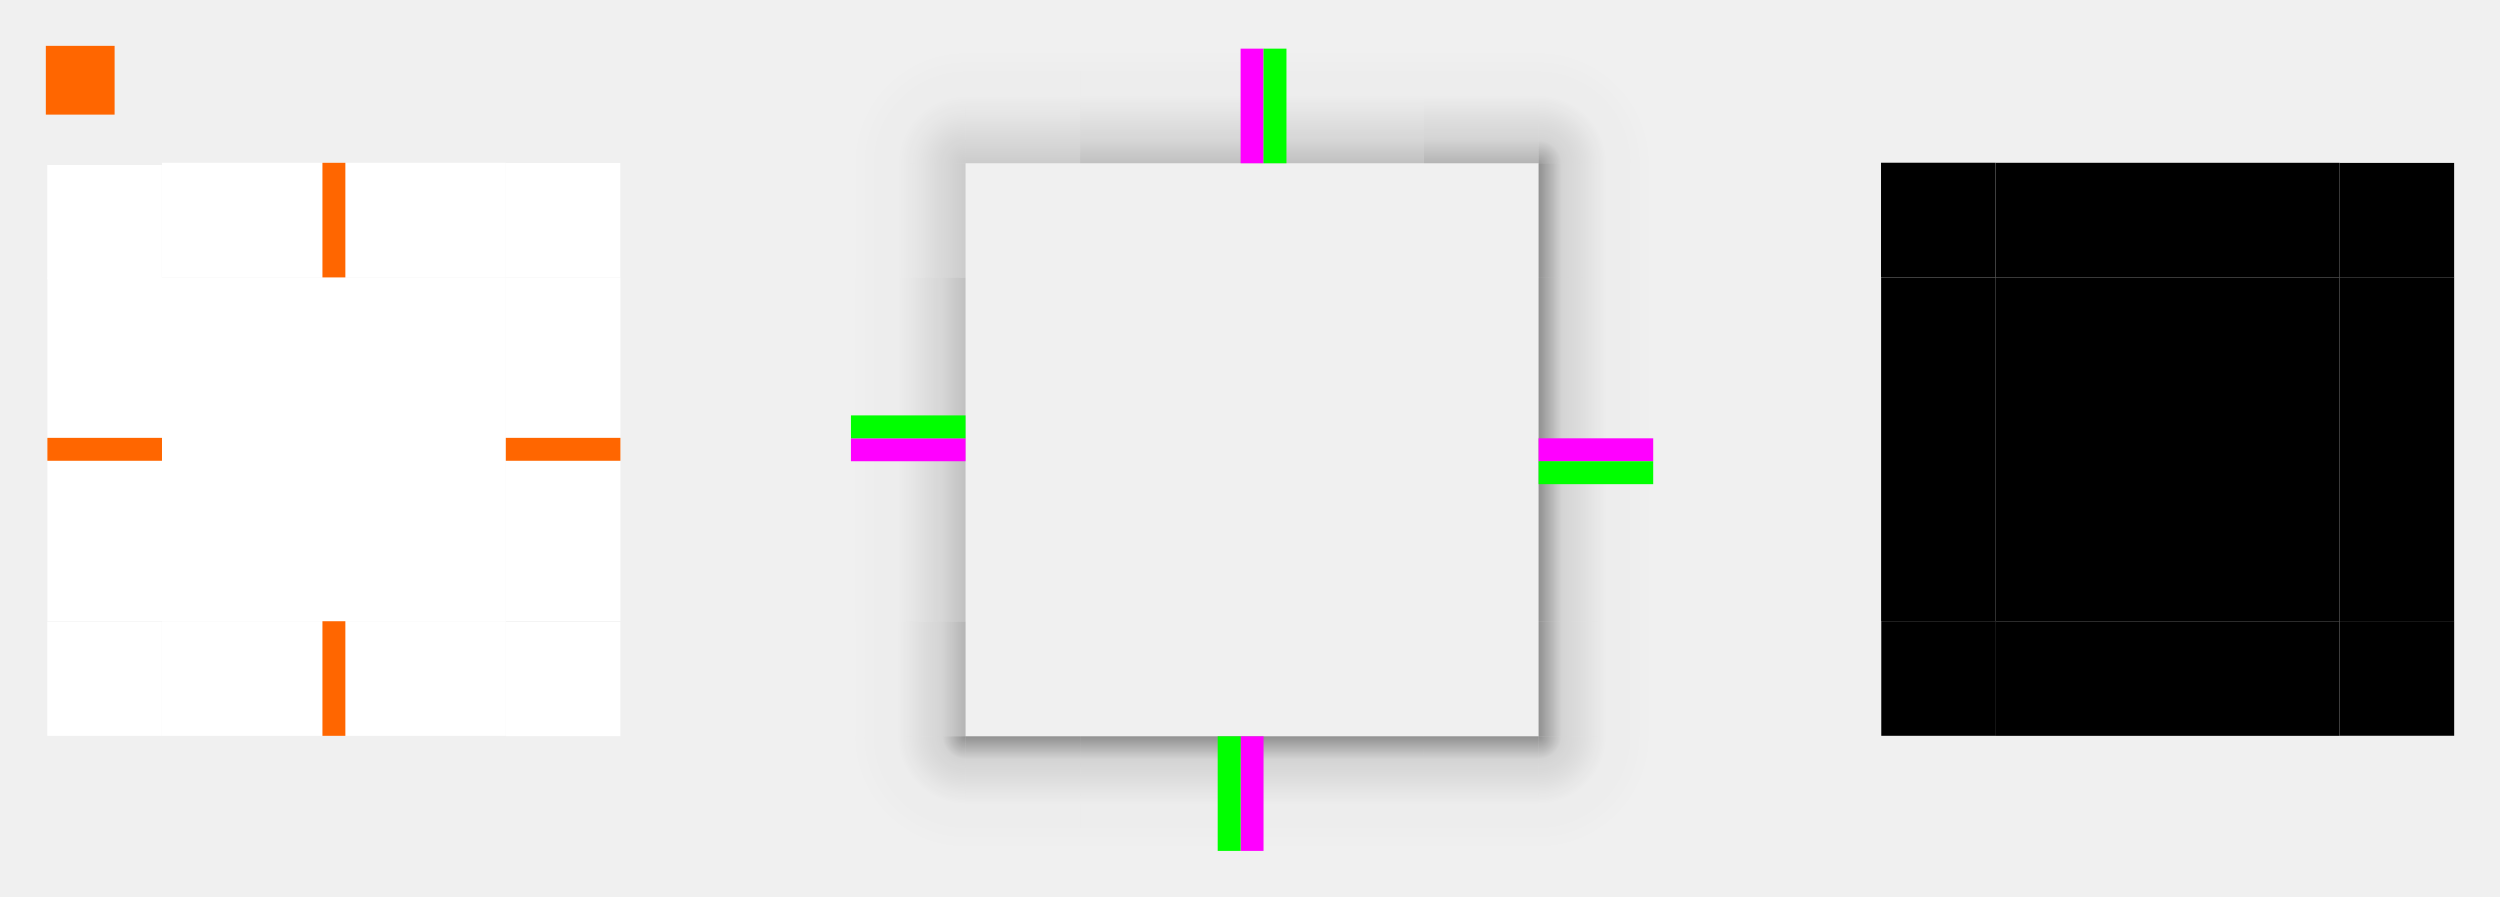
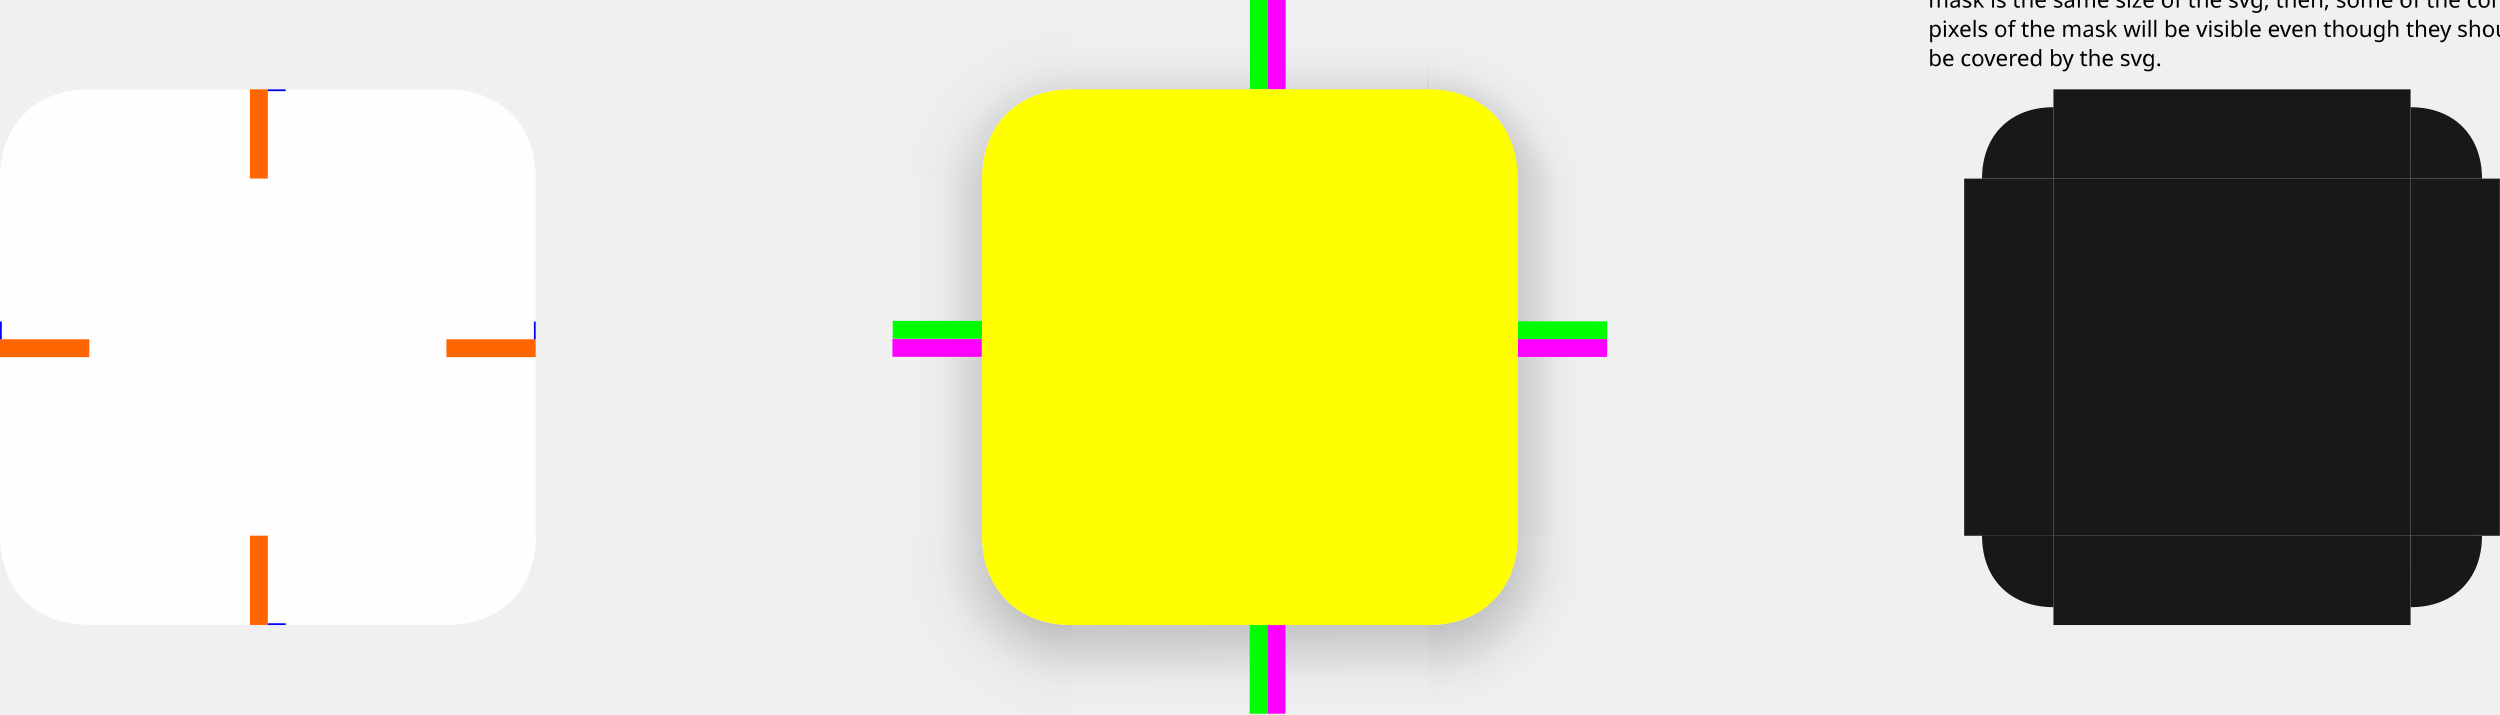
- <svg xmlns="http://www.w3.org/2000/svg" xmlns:xlink="http://www.w3.org/1999/xlink" width="109.067" height="39.102" viewBox="0 0 109.067 39.102" version="1.1" id="svg5">
-   <defs id="defs2">
-     <linearGradient xlink:href="#linearGradient7934" id="linearGradient2326" gradientUnits="userSpaceOnUse" x1="328" y1="355" x2="328" y2="350" gradientTransform="translate(0.05744981,0.02021355)" />
-     <linearGradient id="linearGradient7934">
-       <stop style="stop-color:#000000;stop-opacity:0.2" offset="0" id="stop7922" />
-       <stop style="stop-color:#000000;stop-opacity:0.11" offset="0.2" id="stop7924" />
-       <stop style="stop-color:#000000;stop-opacity:0.06" offset="0.4" id="stop7926" />
-       <stop style="stop-color:#000000;stop-opacity:0.01" offset="0.599" id="stop7928" />
-       <stop style="stop-color:#000000;stop-opacity:0.01" offset="0.798" id="stop7930" />
-       <stop style="stop-color:#000000;stop-opacity:0;" offset="1" id="stop7932" />
+ <svg xmlns="http://www.w3.org/2000/svg" xmlns:xlink="http://www.w3.org/1999/xlink" width="140.008" height="40.004" viewBox="0 0 140.008 40.004" version="1.1" id="svg337">
+   <style id="style341">
+ .ColorScheme-Background { 
+     color:#ffffff;
+     stop-color:#ffffff;
+ }
+ </style>
+   <defs id="defs334">
+     <linearGradient id="linearGradient44269">
+       <stop style="stop-color:#000000;stop-opacity:1;" offset="0" id="stop44257" />
+       <stop style="stop-color:#000000;stop-opacity:0.2;" offset="0.437" id="stop44259" />
+       <stop style="stop-color:#000000;stop-opacity:0.1;" offset="0.651" id="stop44261" />
+       <stop style="stop-color:#000000;stop-opacity:0.05;" offset="0.751" id="stop44263" />
+       <stop style="stop-color:#000000;stop-opacity:0.02;" offset="0.849" id="stop44265" />
+       <stop style="stop-color:#000000;stop-opacity:0;" offset="1" id="stop44267" />
    </linearGradient>
-     <linearGradient xlink:href="#linearGradient7934" id="linearGradient2328" gradientUnits="userSpaceOnUse" gradientTransform="translate(-695.0202,-39.94255)" x1="328" y1="355" x2="328" y2="350" />
-     <linearGradient xlink:href="#linearGradient7266" id="linearGradient2330" gradientUnits="userSpaceOnUse" gradientTransform="translate(-695.0202,-695.0575)" x1="328" y1="355" x2="328" y2="350" />
-     <linearGradient id="linearGradient7266">
-       <stop style="stop-color:#000000;stop-opacity:0.4" offset="0" id="stop7254" />
-       <stop style="stop-color:#000000;stop-opacity:0.12" offset="0.2" id="stop7256" />
-       <stop style="stop-color:#000000;stop-opacity:0.07" offset="0.4" id="stop7258" />
-       <stop style="stop-color:#000000;stop-opacity:0.01" offset="0.599" id="stop7260" />
-       <stop style="stop-color:#000000;stop-opacity:0.01" offset="0.798" id="stop7262" />
-       <stop style="stop-color:#000000;stop-opacity:0;" offset="1" id="stop7264" />
+     <linearGradient id="linearGradient33997">
+       <stop style="stop-color:#000000;stop-opacity:0.2;" offset="0" id="stop33987" />
+       <stop style="stop-color:#000000;stop-opacity:0.1;" offset="0.388" id="stop33989" />
+       <stop style="stop-color:#000000;stop-opacity:0.05;" offset="0.556" id="stop33991" />
+       <stop style="stop-color:#000000;stop-opacity:0.02;" offset="0.687" id="stop33993" />
+       <stop style="stop-color:#000000;stop-opacity:0;" offset="1" id="stop33995" />
    </linearGradient>
-     <linearGradient xlink:href="#linearGradient7266" id="linearGradient2332" gradientUnits="userSpaceOnUse" gradientTransform="translate(-655.0575,-735.0202)" x1="328" y1="355" x2="328" y2="350" />
-     <radialGradient xlink:href="#linearGradient7162" id="radialGradient5825" cx="340" cy="400" fx="340" fy="400" r="3" gradientUnits="userSpaceOnUse" gradientTransform="matrix(1.666668,-7.1111299e-6,7.1111252e-6,1.666667,-226.6699,-266.6642)" />
-     <linearGradient id="linearGradient7162">
-       <stop style="stop-color:#000000;stop-opacity:0.35" offset="0" id="stop7150" />
-       <stop style="stop-color:#000000;stop-opacity:0.12" offset="0.2" id="stop7152" />
-       <stop style="stop-color:#000000;stop-opacity:0.07" offset="0.4" id="stop7154" />
-       <stop style="stop-color:#000000;stop-opacity:0.01" offset="0.599" id="stop7156" />
-       <stop style="stop-color:#000000;stop-opacity:0.01" offset="0.798" id="stop7158" />
-       <stop style="stop-color:#000000;stop-opacity:0;" offset="1" id="stop7160" />
+     <linearGradient id="linearGradient33985">
+       <stop style="stop-color:#000000;stop-opacity:1;" offset="0" id="stop33973" />
+       <stop style="stop-color:#000000;stop-opacity:0.2;" offset="0.4" id="stop33975" />
+       <stop style="stop-color:#000000;stop-opacity:0.1;" offset="0.566" id="stop33977" />
+       <stop style="stop-color:#000000;stop-opacity:0.05;" offset="0.674" id="stop33979" />
+       <stop style="stop-color:#000000;stop-opacity:0.02;" offset="0.749" id="stop33981" />
+       <stop style="stop-color:#000000;stop-opacity:0;" offset="1" id="stop33983" />
    </linearGradient>
-     <linearGradient xlink:href="#linearGradient921" id="linearGradient6084" x1="337" y1="400" x2="337" y2="395" gradientUnits="userSpaceOnUse" />
-     <linearGradient id="linearGradient921">
-       <stop style="stop-color:#000000;stop-opacity:0.25" offset="0" id="stop909" />
-       <stop style="stop-color:#000000;stop-opacity:0.12" offset="0.2" id="stop911" />
-       <stop style="stop-color:#000000;stop-opacity:0.07" offset="0.4" id="stop913" />
-       <stop style="stop-color:#000000;stop-opacity:0.01" offset="0.599" id="stop915" />
-       <stop style="stop-color:#000000;stop-opacity:0.01" offset="0.798" id="stop917" />
-       <stop style="stop-color:#000000;stop-opacity:0;" offset="1" id="stop919" />
+     <linearGradient id="linearGradient33971">
+       <stop style="stop-color:#000000;stop-opacity:0.2;" offset="0" id="stop33961" />
+       <stop style="stop-color:#000000;stop-opacity:0.1;" offset="0.388" id="stop33963" />
+       <stop style="stop-color:#000000;stop-opacity:0.05;" offset="0.556" id="stop33965" />
+       <stop style="stop-color:#000000;stop-opacity:0.02;" offset="0.687" id="stop33967" />
+       <stop style="stop-color:#000000;stop-opacity:0;" offset="1" id="stop33969" />
    </linearGradient>
-     <linearGradient xlink:href="#linearGradient7266" id="linearGradient6281" gradientUnits="userSpaceOnUse" x1="337" y1="400" x2="337" y2="395" gradientTransform="rotate(90,337.5,402.5)" />
-     <radialGradient xlink:href="#linearGradient7266" id="radialGradient5825-1" cx="340" cy="400" fx="340" fy="400" r="3" gradientUnits="userSpaceOnUse" gradientTransform="matrix(1.666668,-7.1111299e-6,7.1111252e-6,1.666667,-226.6699,-266.6642)" />
-     <linearGradient xlink:href="#linearGradient7266" id="linearGradient6915" gradientUnits="userSpaceOnUse" x1="337" y1="400" x2="337" y2="395" />
-     <radialGradient xlink:href="#linearGradient7266" id="radialGradient5825-2" cx="340" cy="400" fx="340" fy="400" r="3" gradientUnits="userSpaceOnUse" gradientTransform="matrix(1.666668,-7.1111299e-6,7.1111252e-6,1.666667,-226.6699,-266.6642)" />
-     <linearGradient xlink:href="#linearGradient921" id="linearGradient6995" gradientUnits="userSpaceOnUse" gradientTransform="rotate(90,337.5,402.5)" x1="337" y1="400" x2="337" y2="395" />
-     <radialGradient xlink:href="#linearGradient7692" id="radialGradient5825-5" cx="340" cy="400" fx="340" fy="400" r="3" gradientUnits="userSpaceOnUse" gradientTransform="matrix(1.666668,-7.1111299e-6,7.1111252e-6,1.666667,-226.6699,-266.6642)" />
-     <linearGradient id="linearGradient7692">
-       <stop style="stop-color:#000000;stop-opacity:0.15" offset="0" id="stop7680" />
-       <stop style="stop-color:#000000;stop-opacity:0.1" offset="0.2" id="stop7682" />
-       <stop style="stop-color:#000000;stop-opacity:0.05" offset="0.4" id="stop7684" />
-       <stop style="stop-color:#000000;stop-opacity:0.01" offset="0.599" id="stop7686" />
-       <stop style="stop-color:#000000;stop-opacity:0.01" offset="0.798" id="stop7688" />
-       <stop style="stop-color:#000000;stop-opacity:0;" offset="1" id="stop7690" />
+     <linearGradient id="linearGradient31055">
+       <stop style="stop-color:#000000;stop-opacity:0.2;" offset="0" id="stop31045" />
+       <stop style="stop-color:#000000;stop-opacity:0.1;" offset="0.388" id="stop31047" />
+       <stop style="stop-color:#000000;stop-opacity:0.05;" offset="0.556" id="stop31049" />
+       <stop style="stop-color:#000000;stop-opacity:0.02;" offset="0.687" id="stop31051" />
+       <stop style="stop-color:#000000;stop-opacity:0;" offset="1" id="stop31053" />
    </linearGradient>
-     <linearGradient xlink:href="#linearGradient7692" id="linearGradient7071" gradientUnits="userSpaceOnUse" x1="337" y1="400" x2="337" y2="395" />
-     <linearGradient xlink:href="#linearGradient7692" id="linearGradient7073" gradientUnits="userSpaceOnUse" gradientTransform="rotate(90,337.5,402.5)" x1="337" y1="400" x2="337" y2="395" />
-     <linearGradient xlink:href="#linearGradient7266" id="linearGradient1208" gradientUnits="userSpaceOnUse" gradientTransform="rotate(90,337.5,402.5)" x1="337" y1="400" x2="337" y2="395" />
-     <linearGradient xlink:href="#linearGradient7266" id="linearGradient1210" gradientUnits="userSpaceOnUse" x1="337" y1="400" x2="337" y2="395" />
+     <linearGradient id="linearGradient18642">
+       <stop style="stop-color:#000000;stop-opacity:1;" offset="0" id="stop18638" />
+       <stop style="stop-color:#000000;stop-opacity:0.2;" offset="0.496" id="stop21558" />
+       <stop style="stop-color:#000000;stop-opacity:0.1;" offset="0.693" id="stop20100" />
+       <stop style="stop-color:#000000;stop-opacity:0.05;" offset="0.774" id="stop20102" />
+       <stop style="stop-color:#000000;stop-opacity:0.02;" offset="0.833" id="stop20104" />
+       <stop style="stop-color:#000000;stop-opacity:0;" offset="1" id="stop18640" />
+     </linearGradient>
+     <linearGradient id="linearGradient2866">
+       <stop style="stop-color:#000000;stop-opacity:0.2;" offset="0" id="stop2862" />
+       <stop style="stop-color:#000000;stop-opacity:0.1;" offset="0.388" id="stop9406" />
+       <stop style="stop-color:#000000;stop-opacity:0.05;" offset="0.556" id="stop9408" />
+       <stop style="stop-color:#000000;stop-opacity:0.02;" offset="0.687" id="stop6500" />
+       <stop style="stop-color:#000000;stop-opacity:0;" offset="1" id="stop2864" />
+     </linearGradient>
+     <linearGradient xlink:href="#linearGradient33971" id="linearGradient2868" x1="100.999" y1="180" x2="96.042" y2="180" gradientUnits="userSpaceOnUse" />
+     <linearGradient xlink:href="#linearGradient31055" id="linearGradient13808" gradientUnits="userSpaceOnUse" x1="100.557" y1="180" x2="96.042" y2="180" gradientTransform="translate(-229.9999)" />
+     <linearGradient xlink:href="#linearGradient2866" id="linearGradient13853" gradientUnits="userSpaceOnUse" gradientTransform="translate(-294.9999,-295.0002)" x1="100.115" y1="180" x2="95.07" y2="179.956" />
+     <linearGradient xlink:href="#linearGradient33997" id="linearGradient13898" gradientUnits="userSpaceOnUse" gradientTransform="translate(64.99999,-295)" x1="101.971" y1="180" x2="97.014" y2="180" />
+     <radialGradient xlink:href="#linearGradient33985" id="radialGradient20098" cx="94.485" cy="170.113" fx="94.485" fy="170.113" r="4.998" gradientTransform="matrix(5.1180452e-4,-1.99725,2.000801,5.1270592e-4,-235.4093,359.5842)" gradientUnits="userSpaceOnUse" />
+     <radialGradient xlink:href="#linearGradient18642" id="radialGradient20098-9" cx="93.977" cy="170.072" fx="93.977" fy="170.072" r="4.998" gradientTransform="matrix(-0.01034398,-1.997223,-1.80627,0.00935499,433.1883,358.0809)" gradientUnits="userSpaceOnUse" />
+     <radialGradient xlink:href="#linearGradient33985" id="radialGradient20098-5" cx="94.95" cy="169.605" fx="94.95" fy="169.605" r="4.998" gradientTransform="matrix(-1.99725,-5.1180452e-4,5.1270592e-4,-2.000801,294.5881,530.404)" gradientUnits="userSpaceOnUse" />
+     <radialGradient xlink:href="#linearGradient44269" id="radialGradient20098-5-2" cx="94.994" cy="169.605" fx="94.994" fy="169.605" r="4.998" gradientTransform="matrix(1.767431,-5.7825657e-4,-5.7941508e-4,-1.770901,-42.74572,491.422)" gradientUnits="userSpaceOnUse" />
  </defs>
-   <g id="layer1" transform="translate(-272.9331,-347.8976)">
-     <rect style="opacity:1;fill:#ffffff;fill-opacity:1;fill-rule:nonzero" id="center" width="15" height="15" x="280" y="360" class="ColorScheme-Background" />
-     <rect style="opacity:1;fill:#ffffff;fill-opacity:1;fill-rule:evenodd" id="right" width="5" height="15" x="295" y="360" class="ColorScheme-Background" />
-     <rect style="opacity:1;fill:#ffffff;fill-opacity:1;fill-rule:nonzero" id="top" width="15" height="5" x="280" y="355" class="ColorScheme-Background" />
-     <rect style="opacity:1;fill:#ffffff;fill-opacity:1;fill-rule:evenodd" id="left" width="5" height="15" x="275" y="360" class="ColorScheme-Background" />
-     <rect style="opacity:1;fill:#ffffff;fill-opacity:1;fill-rule:evenodd" id="bottom" width="15" height="5" x="280" y="375" class="ColorScheme-Background" />
-     <rect style="fill:#000000;fill-opacity:1;fill-rule:nonzero" id="mask-center" width="15" height="15" x="360" y="360" />
-     <rect style="fill:#000000;fill-opacity:1;fill-rule:evenodd" id="mask-right" width="5" height="15" x="375" y="360" />
-     <rect style="fill:#000000;fill-opacity:1;fill-rule:nonzero" id="mask-top" width="15" height="5" x="360" y="355" />
-     <rect style="fill:#000000;fill-opacity:1;fill-rule:evenodd" id="mask-left" width="5" height="15" x="355" y="360" />
-     <rect style="fill:#000000;fill-opacity:1;fill-rule:evenodd" id="mask-bottom" width="15" height="5" x="360" y="375" />
-     <rect style="opacity:1;fill:#ff6600;fill-opacity:1;fill-rule:nonzero" id="hint-left-margin" width="5" height="1" x="275" y="367" />
-     <rect style="opacity:1;fill:#ff6600;fill-opacity:1;fill-rule:nonzero;stroke-width:1" id="hint-top-margin" width="1" height="5" x="287" y="355" />
-     <rect style="opacity:1;fill:#ff6600;fill-opacity:1;fill-rule:nonzero" id="hint-right-margin" width="5" height="1" x="295" y="367" />
-     <rect style="opacity:1;fill:#ff6600;fill-opacity:1;fill-rule:nonzero" id="hint-bottom-margin" width="1" height="5" x="287" y="375" />
-     <rect style="opacity:1;fill:#ff6600;fill-opacity:1;fill-rule:nonzero;stroke-width:0.6" id="hint-tile-center" width="3" height="3" x="274.933" y="349.898" />
-     <g id="g4866">
-       <g id="g4869" />
-     </g>
-     <rect style="fill:#000000;fill-opacity:1;fill-rule:evenodd;stroke-width:0.577" id="mask-topleft" width="5" height="5.001" x="354.996" y="354.997" />
-     <rect style="fill:#000000;fill-opacity:1;fill-rule:evenodd;stroke-width:0.577" id="mask-topright" width="5" height="5.001" x="374.999" y="355.005" />
-     <rect style="fill:#000000;fill-opacity:1;fill-rule:evenodd;stroke-width:0.577" id="mask-bottomright" width="5" height="5.001" x="375.001" y="374.995" />
-     <rect style="fill:#000000;fill-opacity:1;fill-rule:evenodd;stroke-width:0.577" id="mask-bottomleft" width="5" height="5.001" x="355.007" y="374.997" />
-     <rect style="fill:#ffffff;fill-opacity:1;fill-rule:evenodd;stroke-width:0.576" id="topright" width="5" height="4.979" x="294.992" y="355.008" class="ColorScheme-Background" />
-     <rect style="fill:#ffffff;fill-opacity:1;fill-rule:evenodd;stroke-width:0.576" id="topleft" width="5" height="4.979" x="274.996" y="355.096" class="ColorScheme-Background" />
-     <rect style="fill:#ffffff;fill-opacity:1;fill-rule:evenodd;stroke-width:0.576" id="bottomright" width="5" height="4.979" x="294.996" y="375.033" class="ColorScheme-Background" />
-     <rect style="fill:#ffffff;fill-opacity:1;fill-rule:evenodd;stroke-width:0.576" id="bottomleft" width="5" height="4.979" x="274.996" y="375.021" class="ColorScheme-Background" />
-     <rect style="fill:url(#linearGradient2326);fill-opacity:1;fill-rule:nonzero" id="shadow-top" width="15" height="5" x="320.057" y="350.02" />
-     <rect style="fill:url(#linearGradient2328);fill-opacity:1;fill-rule:nonzero" id="shadow-lef" width="15" height="5" x="-375.02" y="310.057" transform="rotate(-90)" />
-     <rect style="fill:url(#linearGradient2330);fill-opacity:1;fill-rule:nonzero" id="shadow-right" width="15" height="5" x="-375.02" y="-345.057" transform="matrix(0,-1,-1,0,0,0)" />
-     <rect style="fill:url(#linearGradient2332);fill-opacity:1;fill-rule:nonzero" id="shadow-bottom" width="15" height="5" x="-335.057" y="-385.02" transform="scale(-1)" />
-     <rect style="fill:#ff00ff;fill-opacity:1;fill-rule:nonzero;stroke:none;stroke-opacity:0.31" id="shadow-hint-top-margin-1" width="1" height="5" x="327.057" y="350.02" />
-     <rect style="fill:#ff00ff;fill-opacity:1;fill-rule:nonzero;stroke:none;stroke-opacity:0.31" id="shadow-hint-right-margin-4" width="5" height="1" x="340.057" y="367.02" />
-     <rect style="fill:#ff00ff;fill-opacity:1;fill-rule:nonzero;stroke:none;stroke-opacity:0.31" id="shadow-hint-bottom-margin-5" width="1" height="5" x="327.057" y="380.02" />
-     <rect style="fill:#ff00ff;fill-opacity:1;fill-rule:nonzero;stroke:none;stroke-opacity:0.31" id="shadow-hint-left-margin-2" width="5" height="1" x="310.057" y="367.02" />
-     <rect style="fill:#00ff00;fill-opacity:1;fill-rule:nonzero;stroke:none;stroke-opacity:0.31" id="shadow-hint-top-inset-1" width="1" height="5" x="328.057" y="350.02" />
-     <rect style="fill:#00ff00;fill-opacity:1;fill-rule:nonzero;stroke:none;stroke-opacity:0.31" id="shadow-hint-right-inset-1" width="5" height="1" x="340.057" y="368.02" />
-     <rect style="fill:#00ff00;fill-opacity:1;fill-rule:nonzero;stroke:none;stroke-opacity:0.31" id="shadow-hint-bottom-inset-9" width="1" height="5" x="326.057" y="380.02" />
-     <rect style="fill:#00ff00;fill-opacity:1;fill-rule:nonzero;stroke:none;stroke-opacity:0.31" id="shadow-hint-left-inset-8" width="5" height="1" x="310.057" y="366.02" />
-     <g id="shadow-topright" transform="translate(0.05744981,-44.97979)">
-       <path style="fill:url(#radialGradient5825);fill-opacity:1;stroke:none;stroke-width:1px;stroke-linecap:butt;stroke-linejoin:miter;stroke-opacity:1" d="m 340,395 v 5 h 5 v -5 z" id="path5817" />
-       <path style="fill:url(#linearGradient6084);fill-opacity:1;stroke:none;stroke-width:1px;stroke-linecap:butt;stroke-linejoin:miter;stroke-opacity:1" d="m 335,400 v -5 h 5 v 5 z" id="path6010" />
-       <path style="fill:url(#linearGradient1208);fill-opacity:1;stroke:none;stroke-width:1px;stroke-linecap:butt;stroke-linejoin:miter;stroke-opacity:1" d="m 340,400 h 5 v 5 h -5 z" id="path6010-6" />
-     </g>
-     <g id="shadow-bottomright" transform="rotate(90,350.0186,390.0388)">
-       <path style="fill:url(#radialGradient5825-1);fill-opacity:1;stroke:none;stroke-width:1px;stroke-linecap:butt;stroke-linejoin:miter;stroke-opacity:1" d="m 340,395 v 5 h 5 v -5 z" id="path5817-4" />
-       <path style="fill:url(#linearGradient1210);fill-opacity:1;stroke:none;stroke-width:1px;stroke-linecap:butt;stroke-linejoin:miter;stroke-opacity:1" d="m 335,400 v -5 h 5 v 5 z" id="path6010-4" />
-       <path style="fill:url(#linearGradient6281);fill-opacity:1;stroke:none;stroke-width:1px;stroke-linecap:butt;stroke-linejoin:miter;stroke-opacity:1" d="m 340,400 h 5 v 5 h -5 z" id="path6010-6-8" />
-     </g>
-     <g id="shadow-bottomleft" transform="rotate(180,327.5287,390.0101)">
-       <path style="fill:url(#radialGradient5825-2);fill-opacity:1;stroke:none;stroke-width:1px;stroke-linecap:butt;stroke-linejoin:miter;stroke-opacity:1" d="m 340,395 v 5 h 5 v -5 z" id="path5817-7" />
-       <path style="fill:url(#linearGradient6915);fill-opacity:1;stroke:none;stroke-width:1px;stroke-linecap:butt;stroke-linejoin:miter;stroke-opacity:1" d="m 335,400 v -5 h 5 v 5 z" id="path6010-61" />
-       <path style="fill:url(#linearGradient6995);fill-opacity:1;stroke:none;stroke-width:1px;stroke-linecap:butt;stroke-linejoin:miter;stroke-opacity:1" d="m 340,400 h 5 v 5 h -5 z" id="path6010-6-6" />
-     </g>
-     <g id="shadow-topleft" transform="rotate(-90,305.0388,389.9814)">
-       <path style="fill:url(#radialGradient5825-5);fill-opacity:1;stroke:none;stroke-width:1px;stroke-linecap:butt;stroke-linejoin:miter;stroke-opacity:1" d="m 340,395 v 5 h 5 v -5 z" id="path5817-8" />
-       <path style="fill:url(#linearGradient7071);fill-opacity:1;stroke:none;stroke-width:1px;stroke-linecap:butt;stroke-linejoin:miter;stroke-opacity:1" d="m 335,400 v -5 h 5 v 5 z" id="path6010-8" />
-       <path style="fill:url(#linearGradient7073);fill-opacity:1;stroke:none;stroke-width:1px;stroke-linecap:butt;stroke-linejoin:miter;stroke-opacity:1" d="m 340,400 h 5 v 5 h -5 z" id="path6010-6-83" />
-     </g>
+   <g id="layer1" transform="translate(-45,-159.9961)">
+     <rect id="center" width="20" height="20" x="50" y="170" style="opacity:0.9;fill:currentColor" class="ColorScheme-Background" />
+     <rect id="top" width="20" height="5" x="50" y="165" style="opacity:0.9;fill:currentColor" class="ColorScheme-Background" />
+     <rect id="right" width="5" height="20" x="70" y="170" style="opacity:0.9;fill:currentColor" class="ColorScheme-Background" />
+     <rect id="left" width="5" height="20" x="45" y="170" style="opacity:0.9;fill:currentColor" class="ColorScheme-Background" />
+     <rect id="bottom" width="20" height="5" x="50" y="190" style="opacity:0.9;fill:currentColor" class="ColorScheme-Background" />
+     <path style="opacity:0.9;fill:currentColor" d="m 70,170 h 5 c 0,-3.023 -1.967,-5 -4.997,-5 z" id="topright" class="ColorScheme-Background" />
+     <path style="opacity:0.9;fill:currentColor" d="m 50,170 h -5 c 0,-3.023 1.967,-5 4.997,-5 z" id="topleft" class="ColorScheme-Background" />
+     <path style="opacity:0.9;fill:currentColor" d="m 50.003,189.993 h -5 c 0,3.023 1.967,5 4.997,5 z" id="bottomleft" class="ColorScheme-Background" />
+     <path style="opacity:0.9;fill:currentColor" d="m 70.009,190.002 -0.006,5 c 3.023,0.003 5.002,-1.961 5.006,-4.991 z" id="bottomright" class="ColorScheme-Background" />
+     <rect id="mask-center" width="20" height="20" x="160" y="170" style="opacity:0.9;fill:currentColor" />
+     <rect id="mask-top" width="20" height="5" x="160" y="165" style="opacity:0.9;fill:currentColor" />
+     <rect id="mask-right" width="5" height="20" x="180" y="170" style="opacity:0.9;fill:currentColor" />
+     <rect id="mask-left" width="5" height="20" x="155" y="170" style="opacity:0.9;fill:currentColor" />
+     <rect id="mask-bottom" width="20" height="5" x="160" y="190" style="opacity:0.9;fill:currentColor" />
+     <path style="opacity:0.9;fill:currentColor;stroke-width:0.8" d="m 180,170 h 4 c 0,-2.418 -1.573,-4 -3.998,-4 z" id="mask-topright" />
+     <path style="opacity:0.9;fill:currentColor;stroke-width:0.8" d="m 160,170 h -4 c 0,-2.418 1.573,-4 3.998,-4 z" id="mask-topleft" />
+     <path style="opacity:0.9;fill:currentColor;stroke-width:0.801" d="m 160.003,189.993 h -4.003 c 0,2.422 1.575,4.007 4.001,4.007 z" id="mask-bottomleft" />
+     <path style="opacity:0.9;fill:currentColor;stroke-width:0.799" d="M 180.008,190.002 180.003,194 c 2.414,0.002 3.994,-1.568 3.997,-3.991 z" id="mask-bottomright" />
+     <rect id="shadow-left" width="5" height="20" x="95" y="170" style="opacity:0.9;fill:url(#linearGradient2868);fill-opacity:1;stroke-width:1;stroke-dasharray:none" />
+     <rect id="shadow-right" width="5" height="20" x="-135" y="170" style="opacity:0.9;fill:url(#linearGradient13808);fill-opacity:1;stroke-width:1;stroke-dasharray:none" transform="scale(-1,1)" />
+     <rect id="shadow-bottom" width="5" height="20" x="-200" y="-125" style="opacity:0.9;fill:url(#linearGradient13853);fill-opacity:1;stroke-width:1;stroke-dasharray:none" transform="matrix(0,-1,-1,0,0,0)" />
+     <rect id="shadow-top" width="5" height="20" x="160" y="-125" style="opacity:0.9;fill:url(#linearGradient13898);fill-opacity:1;stroke-width:1;stroke-dasharray:none" transform="rotate(90)" />
+     <path style="fill:url(#radialGradient20098);fill-opacity:1;stroke-width:0.999;stroke-dasharray:none" d="m 94.999,169.998 2.9e-5,-2.987 c 0,-4.02 2.987,-7.014 6.996,-7.014 l 3,0.007 v 4.997 c -2.968,0.012 -4.997,1.971 -4.999,4.997 z" id="shadow-topleft" />
+     <path style="fill:url(#radialGradient20098-9);fill-opacity:1;stroke-width:0.999;stroke-dasharray:none" d="m 134.936,170.001 -3e-5,-2.987 c 0,-4.02 -2.987,-7.014 -6.996,-7.014 l -3,0.007 v 4.997 c 2.968,0.012 4.997,1.971 4.999,4.997 z" id="shadow-topright" />
+     <path style="fill:url(#radialGradient20098-5);fill-opacity:1;stroke-width:0.999;stroke-dasharray:none" d="m 105.002,199.996 -2.987,-3e-5 C 97.994,199.996 95,197.009 95,193 L 95.007,190 h 4.997 c 0.012,2.968 1.971,4.997 4.997,4.999 z" id="shadow-bottomleft" />
+     <path style="fill:url(#radialGradient20098-5-2);fill-opacity:1;stroke-width:0.999;stroke-dasharray:none" d="m 124.998,200 2.988,-3e-5 c 4.021,0 7.014,-2.987 7.014,-6.996 l -0.007,-3 h -4.997 c -0.012,2.968 -1.971,4.997 -4.997,4.999 z" id="shadow-bottomright" />
+     <rect style="fill:#ff6600;stroke-width:1.096" id="hint-top-margin" width="1" height="5" x="59" y="164.996" />
+     <rect style="fill:#ff6600;stroke-width:1.096" id="hint-bottom-margin" width="1" height="5" x="59" y="189.996" />
+     <rect style="fill:#ff6600;stroke-width:1.096" id="hint-right-margin" width="1" height="5" x="178.996" y="-75" transform="rotate(90)" />
+     <rect style="fill:#ff6600;stroke-width:1.096" id="hint-left-margin" width="1" height="5" x="178.996" y="-50" transform="rotate(90)" />
+     <rect style="fill:#ff6600" id="hint-tile-center" width="5" height="5" x="44.938" y="154.996" />
+     <rect style="fill:#00ff00;stroke-width:1.008" id="shadow-hint-top-margin" width="1" height="5" x="115" y="159.996" />
+     <rect style="fill:#ff00ff;stroke-width:1.008" id="shadow-hint-top-inset" width="1" height="5" x="116" y="159.996" />
+     <rect style="fill:#00ff00;stroke-width:1.008" id="shadow-hint-bottom-margin" width="1" height="5" x="114.989" y="194.967" />
+     <rect style="fill:#ff00ff;stroke-width:1.008" id="shadow-hint-bottom-inset" width="1" height="5" x="115.989" y="194.967" />
+     <rect style="fill:#00ff00;stroke-width:1.008" id="shadow-hint-right-margin" width="1" height="5" x="-178.991" y="130.002" transform="rotate(-90)" />
+     <rect style="fill:#ff00ff;stroke-width:1.008" id="shadow-hint-right-inset" width="1" height="5" x="-179.986" y="130.007" transform="rotate(-90)" />
+     <rect style="fill:#00ff00;stroke-width:1.008" id="shadow-hint-left-margin" width="1" height="5" x="-178.966" y="-99.994" transform="matrix(0,-1,-1,0,0,0)" />
+     <rect style="fill:#ff00ff;stroke-width:1.008" id="shadow-hint-left-inset" width="1" height="5" x="-179.981" y="-99.979" transform="matrix(0,-1,-1,0,0,0)" />
+     <text xml:space="preserve" style="font-stretch:condensed;font-size:1.252px;font-family:Impact;-inkscape-font-specification:'Impact Condensed';text-align:start;text-anchor:start;fill:#ff0000;stroke:#000000;stroke-width:5.729;stroke-linecap:round" x="152.987" y="157.149" id="text1204">
+       <tspan id="tspan1202" x="152.987" y="157.149" style="font-style:normal;font-variant:normal;font-weight:normal;font-stretch:normal;font-size:1.252px;font-family:'Noto Sans';-inkscape-font-specification:'Noto Sans';text-align:start;text-anchor:start;fill:#000000;stroke:none;stroke-width:5.729">The corners of the mask are 1px  smaller because they</tspan>
+       <tspan x="152.987" y="158.787" style="font-style:normal;font-variant:normal;font-weight:normal;font-stretch:normal;font-size:1.252px;font-family:'Noto Sans';-inkscape-font-specification:'Noto Sans';text-align:start;text-anchor:start;fill:#000000;stroke:none;stroke-width:5.729" id="tspan1358">are not antialiased, whereas the svg corners are; if the</tspan>
+       <tspan x="152.987" y="160.424" style="font-style:normal;font-variant:normal;font-weight:normal;font-stretch:normal;font-size:1.252px;font-family:'Noto Sans';-inkscape-font-specification:'Noto Sans';text-align:start;text-anchor:start;fill:#000000;stroke:none;stroke-width:5.729" id="tspan1360">mask is the same size of the svg, then, some of the corner</tspan>
+       <tspan x="152.987" y="162.062" style="font-style:normal;font-variant:normal;font-weight:normal;font-stretch:normal;font-size:1.252px;font-family:'Noto Sans';-inkscape-font-specification:'Noto Sans';text-align:start;text-anchor:start;fill:#000000;stroke:none;stroke-width:5.729" id="tspan1362">pixels of the mask will be visible even though they should</tspan>
+       <tspan x="152.987" y="163.699" style="font-style:normal;font-variant:normal;font-weight:normal;font-stretch:normal;font-size:1.252px;font-family:'Noto Sans';-inkscape-font-specification:'Noto Sans';text-align:start;text-anchor:start;fill:#000000;stroke:none;stroke-width:5.729" id="tspan1364">be covered by the svg.</tspan>
+     </text>
+     <path style="fill:#ffff00" d="m 100,170 c 0,-3 2,-5 5,-5 h 20 c 3,0 5,2 5,5 v 20 c 0,3 -2,5 -5,5 h -20 c -3,0 -5,-2 -5,-5 z" id="path1292" />
+     <rect style="fill:#0000ff;stroke-width:0.155" id="hint-top-inset" width="1" height="0.1" x="60" y="165" />
+     <rect style="fill:#0000ff;stroke-width:0.155" id="hint-bottom-inset" width="1" height="0.1" x="60" y="194.9" />
+     <rect style="fill:#0000ff;stroke-width:0.155" id="hint-right-inset" width="1" height="0.1" x="178" y="-75" transform="rotate(90)" />
+     <rect style="fill:#0000ff;stroke-width:0.155" id="hint-left-inset" width="1" height="0.1" x="178" y="-45.1" transform="rotate(90)" />
  </g>
</svg>
